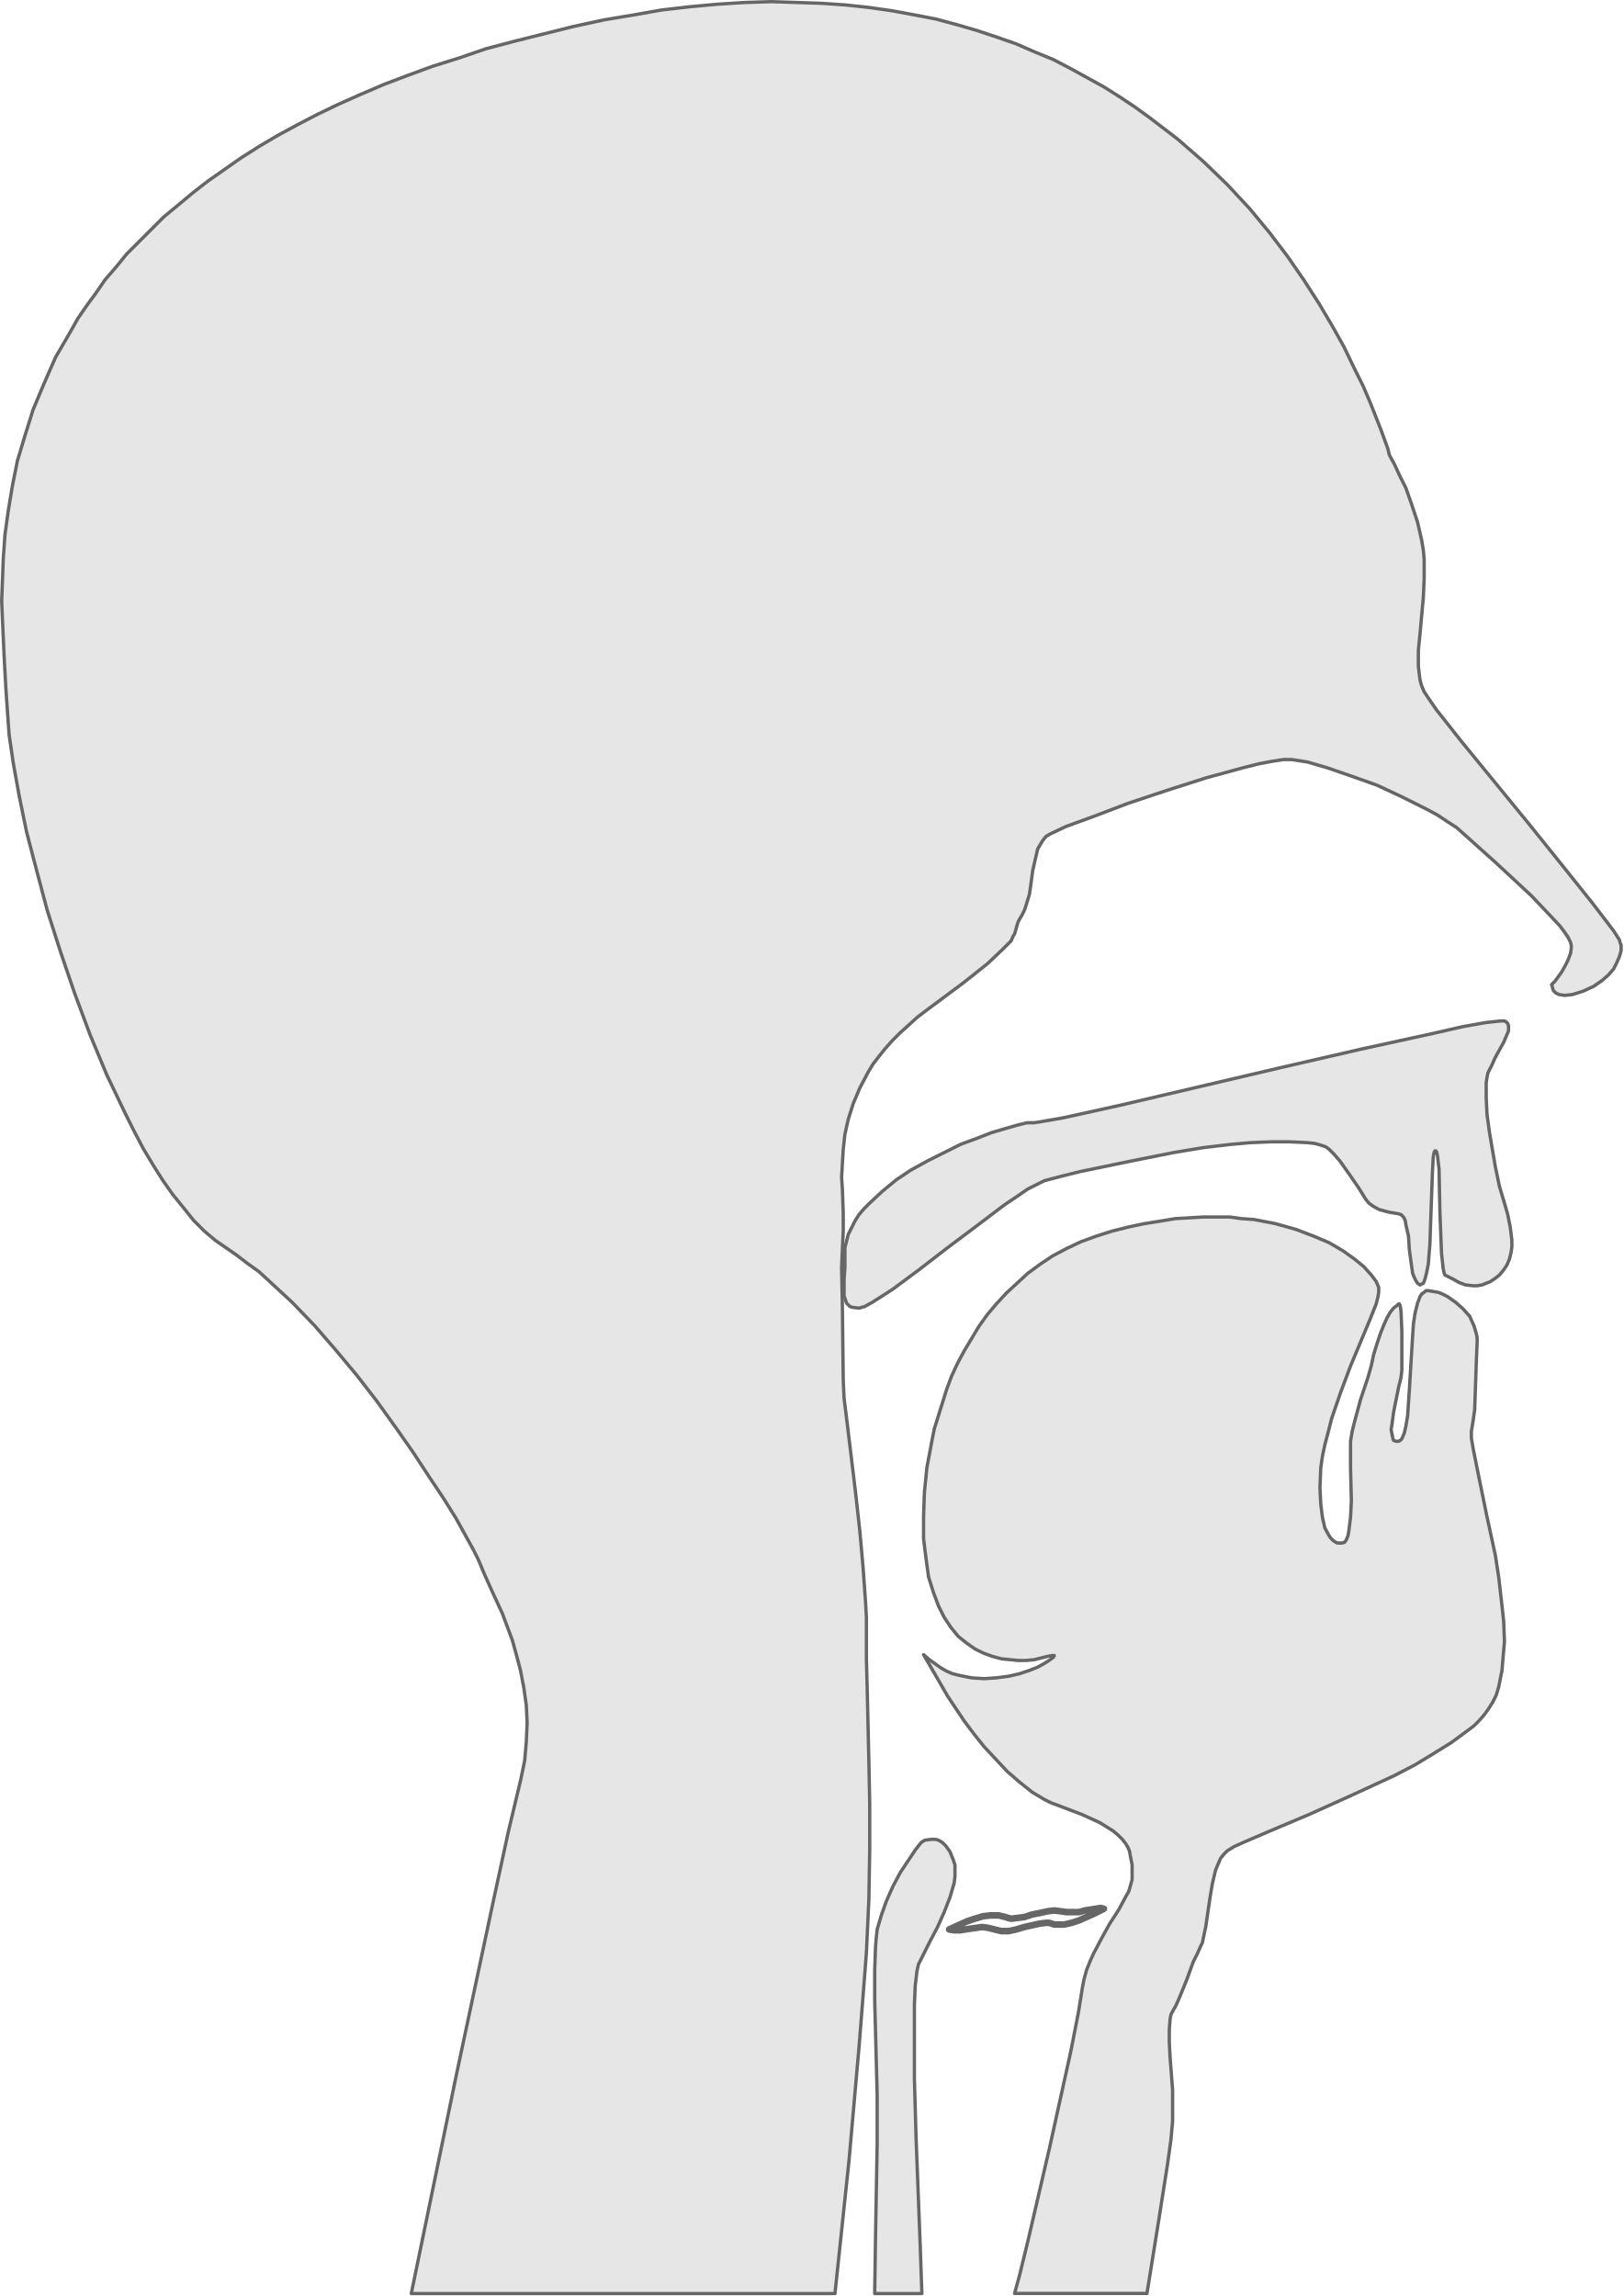
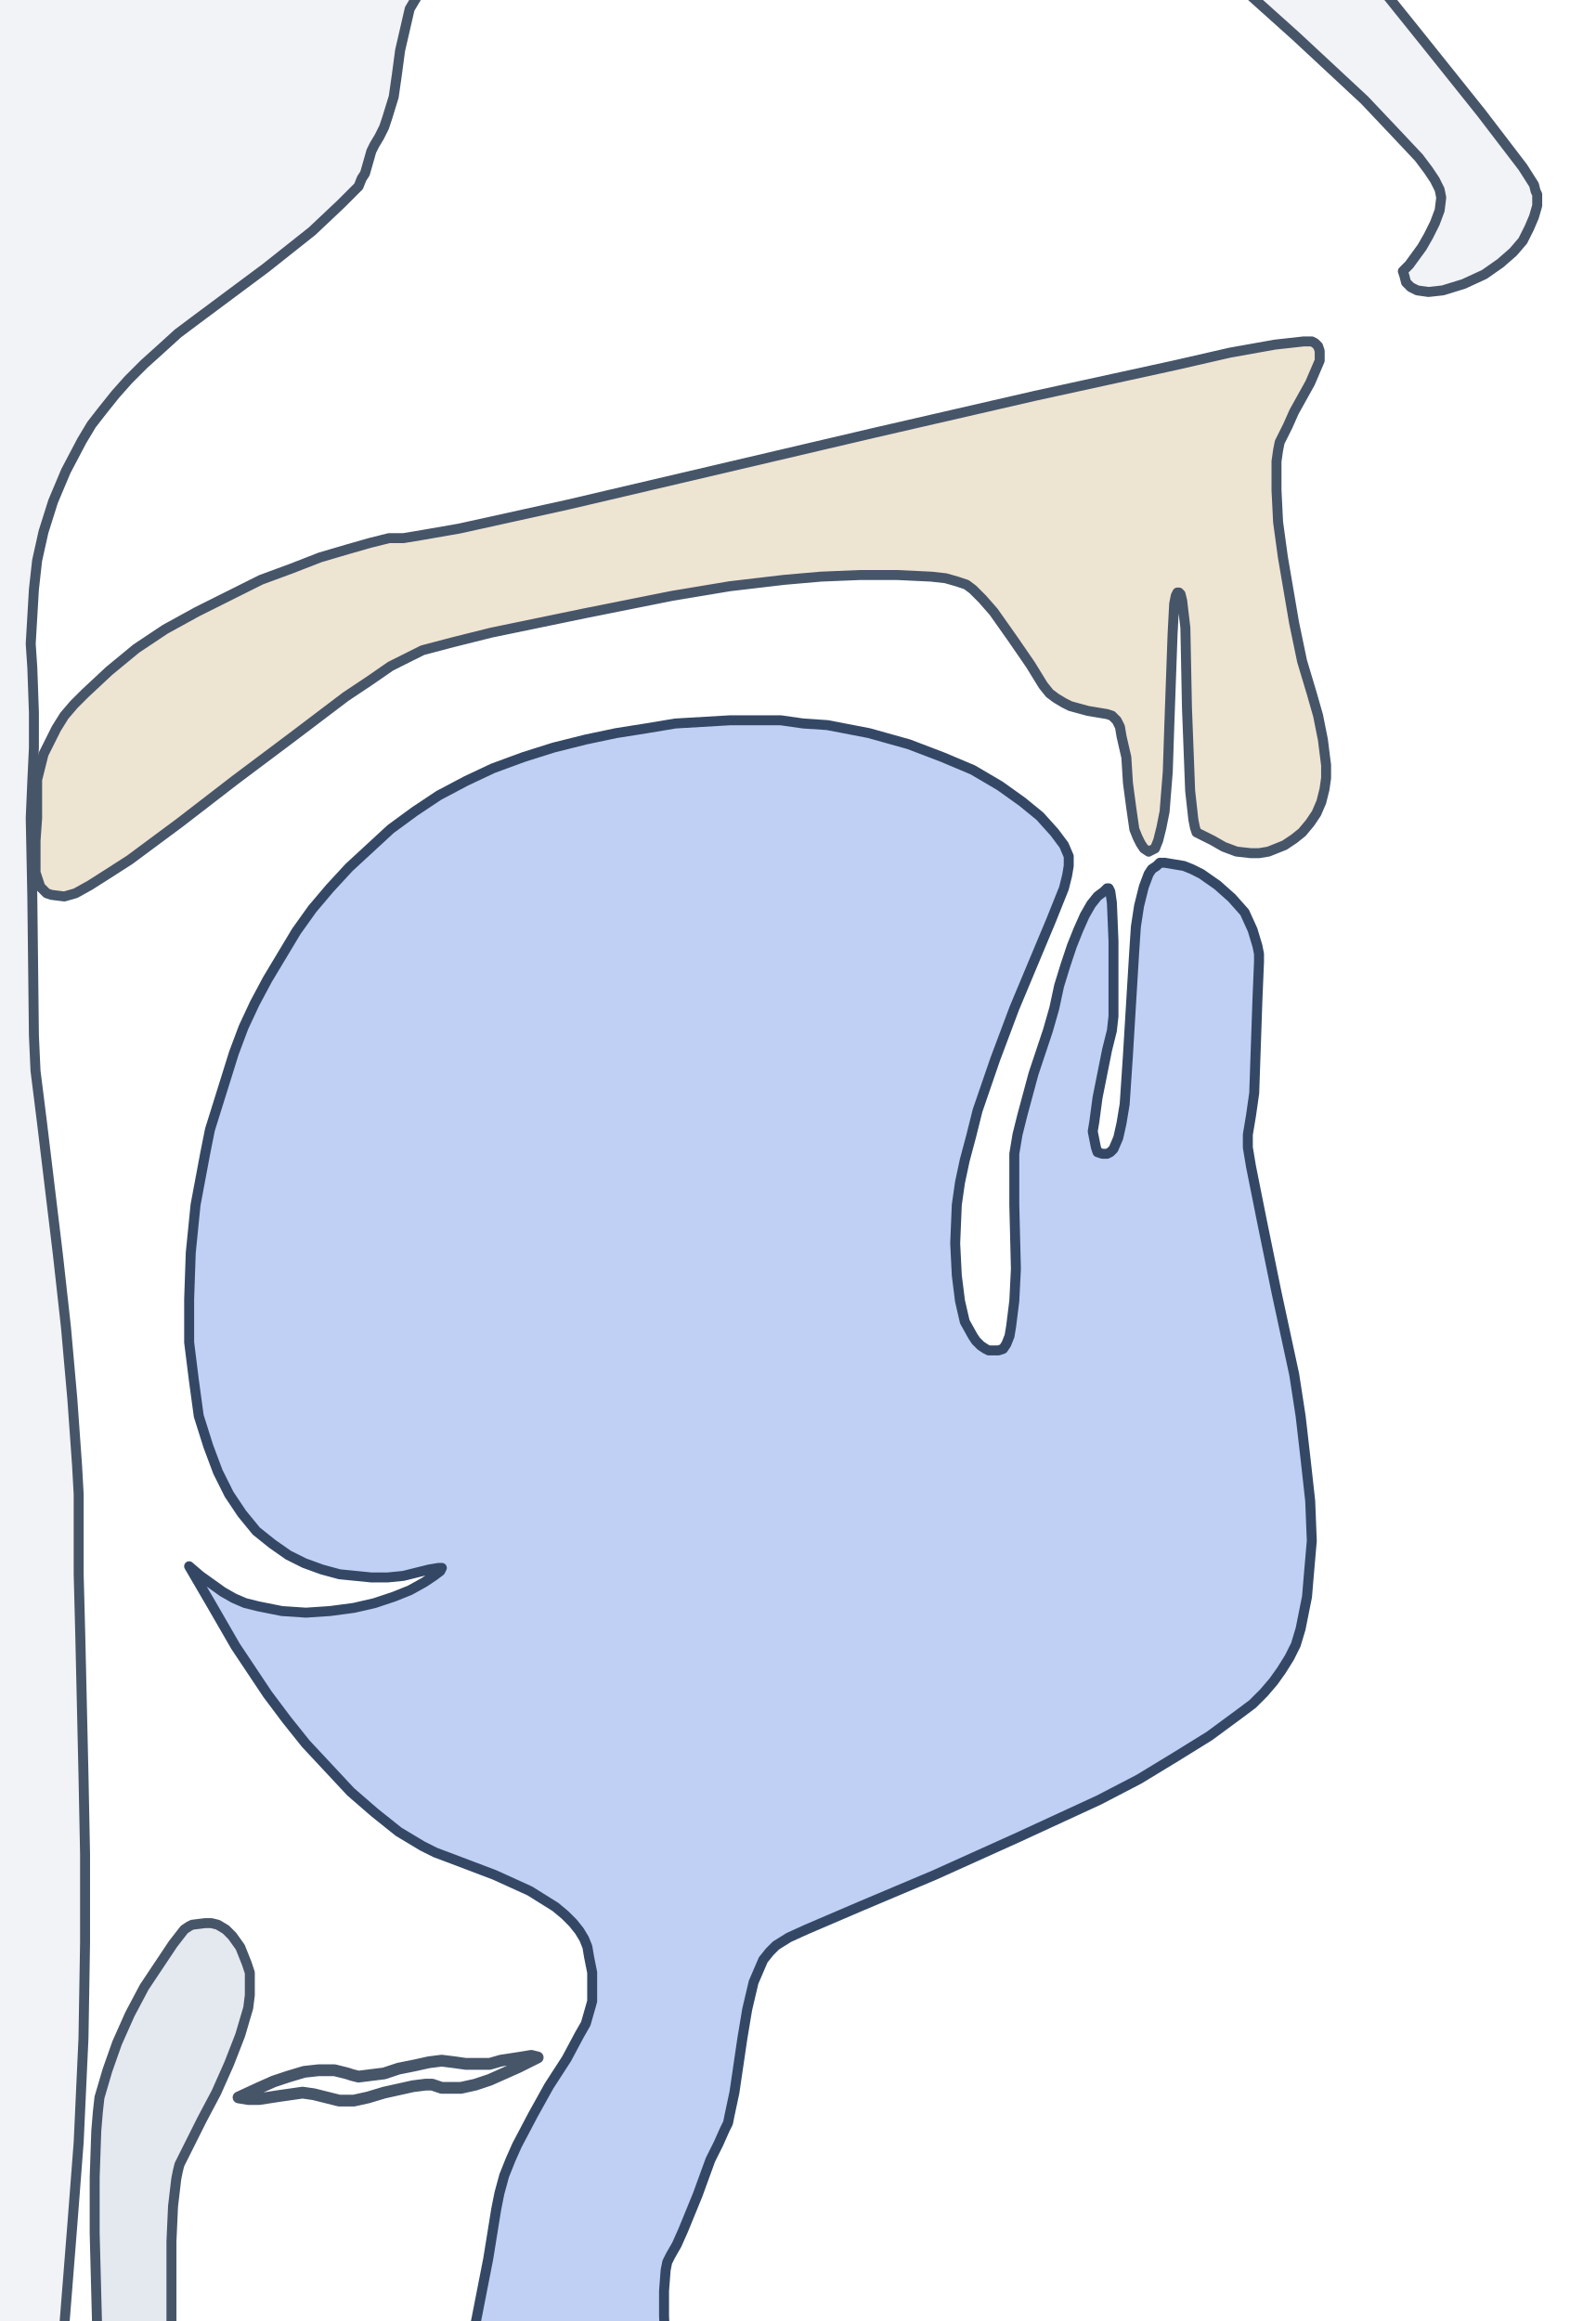
- <svg xmlns="http://www.w3.org/2000/svg" viewBox="0 0 173.038 244.74" id="svg2" height="244.74mm" width="173.038mm" version="1.0">
+ <svg xmlns="http://www.w3.org/2000/svg" viewBox="88 90 88 128" id="svg2" height="640" width="440" version="1.0">
  <defs id="defs4">
    <pattern y="0" x="0" height="6" width="6" patternUnits="userSpaceOnUse" id="WMFhbasepattern" />
  </defs>
-   <path id="path7" d="m 98.249,244.475 0,0 -0.176,-5.115 -0.441,-11.465 -0.177,-6.262 0,-5.644 0,-2.381 0.088,-1.94 0.176,-1.499 0.088,-0.441 0.088,-0.353 0,0 1.235,-2.469 0.794,-1.499 0.706,-1.587 0.618,-1.588 0.441,-1.499 0.088,-0.706 0,-0.618 0,-0.617 -0.176,-0.529 0,0 -0.353,-0.882 -0.441,-0.617 -0.353,-0.353 -0.441,-0.265 -0.353,-0.088 -0.353,0 -0.706,0.088 0,0 -0.176,0.088 -0.265,0.177 -0.617,0.794 -0.706,1.058 -0.882,1.323 -0.794,1.499 -0.706,1.587 -0.529,1.499 -0.441,1.499 0,0 -0.088,0.794 -0.088,1.058 -0.088,2.558 0,3.087 0.088,3.352 0.176,6.791 0,2.91 0,2.381 0,0 -0.176,9.878 -0.088,5.997 5.027,0 z" style="fill:#e6e6e6;fill-opacity:1;fill-rule:nonzero;stroke:#666666;stroke-width:0.353px;stroke-linecap:round;stroke-linejoin:round;stroke-miterlimit:4;stroke-dasharray:none;stroke-opacity:1" />
-   <path id="path9" d="m 88.988,244.475 0,0 1.499,-14.199 1.058,-11.994 0.441,-5.556 0.353,-4.586 0,0 0.264,-5.732 0.088,-5.292 0,-4.851 -0.088,-4.41 -0.176,-7.673 -0.088,-3.352 0,-2.91 0,0 0,-1.499 -0.088,-1.588 -0.264,-3.704 -0.353,-3.969 -0.441,-3.969 -0.882,-7.32 -0.353,-2.822 -0.088,-1.94 0,0 -0.088,-7.673 -0.088,-4.321 0.088,-2.029 0.088,-1.852 0,0 0,-0.97 0,-0.97 -0.088,-2.469 -0.088,-1.323 0.088,-1.499 0.088,-1.499 0.176,-1.587 0.353,-1.588 0.529,-1.676 0.706,-1.676 0.882,-1.676 0.529,-0.882 0.617,-0.794 0.706,-0.882 0.706,-0.794 0.882,-0.882 0.882,-0.794 0.97,-0.882 1.058,-0.794 0,0 3.792,-2.822 2.558,-2.029 1.588,-1.499 0.529,-0.529 0.441,-0.441 0.176,-0.441 0.176,-0.265 0.176,-0.617 0.176,-0.617 0.176,-0.353 0.265,-0.441 0,0 0.264,-0.529 0.176,-0.529 0.353,-1.147 0.176,-1.234 0.176,-1.323 0.265,-1.146 0.264,-1.147 0.264,-0.441 0.265,-0.441 0.353,-0.441 0.441,-0.265 0,0 1.676,-0.794 2.91,-1.058 3.704,-1.411 4.233,-1.411 4.145,-1.323 3.881,-1.058 1.764,-0.441 1.411,-0.265 1.147,-0.176 0.882,0 0,0 1.676,0.264 2.117,0.618 2.558,0.882 2.734,0.97 2.646,1.235 2.646,1.323 1.146,0.617 1.058,0.706 0.97,0.618 0.794,0.706 0,0 3.44,3.087 3.792,3.528 1.587,1.676 1.411,1.499 0.529,0.706 0.353,0.529 0.264,0.529 0.088,0.441 0,0 -0.088,0.706 -0.264,0.706 -0.353,0.706 -0.353,0.618 -0.706,0.97 -0.353,0.353 0,0 0.088,0.264 0.088,0.353 0.265,0.265 0.353,0.176 0.618,0.088 0.794,-0.088 1.146,-0.353 0,0 1.147,-0.529 0.882,-0.618 0.706,-0.617 0.529,-0.617 0.353,-0.706 0.264,-0.618 0.177,-0.618 0,-0.617 0,0 -0.088,-0.176 -0.088,-0.353 -0.617,-0.97 -2.293,-2.998 -3.175,-3.969 -3.616,-4.498 -7.144,-8.731 -2.646,-3.351 -0.794,-1.147 -0.529,-0.794 0,0 -0.264,-0.618 -0.176,-0.617 -0.088,-0.706 -0.088,-0.794 0,-1.676 0.176,-1.764 0.353,-3.881 0.088,-2.028 0,-2.029 0,0 -0.088,-0.97 -0.176,-1.058 -0.441,-1.94 -0.617,-1.852 -0.617,-1.764 -0.706,-1.411 -0.529,-1.147 -0.529,-0.97 0,0 -0.177,-0.706 -0.706,-1.94 -1.146,-2.91 -0.794,-1.852 -0.97,-1.94 -1.058,-2.205 -1.235,-2.205 -1.411,-2.381 -1.587,-2.469 -1.764,-2.558 -1.94,-2.558 -2.117,-2.558 -2.381,-2.558 -2.558,-2.469 -2.734,-2.381 -1.499,-1.147 -1.499,-1.147 -1.587,-1.147 -1.588,-1.058 -1.676,-1.058 -1.764,-0.97 -1.764,-0.97 -1.852,-0.97 -1.94,-0.794 L 108.303,4.674 106.274,3.969 104.157,3.263 102.041,2.646 99.748,2.028 97.455,1.587 95.074,1.147 92.604,0.794 90.135,0.529 87.577,0.353 84.931,0.265 82.197,0.176 79.375,0.265 76.553,0.441 73.643,0.706 70.556,1.058 l -2.999,0.529 -3.175,0.529 -3.263,0.706 0,0 -3.175,0.794 -3.175,0.794 -2.998,0.794 -2.822,0.97 -2.822,0.882 -2.646,0.97 -2.557,0.97 -2.469,1.058 -2.381,1.058 -2.205,1.058 -2.205,1.147 -2.117,1.147 -1.94,1.147 -1.94,1.235 -1.764,1.235 -1.764,1.235 -1.587,1.235 -1.587,1.323 -1.499,1.235 -1.323,1.323 -1.323,1.323 -1.323,1.323 -1.147,1.411 -1.147,1.323 -0.97,1.411 -0.97,1.323 -0.97,1.411 -0.794,1.411 -1.587,2.734 -1.235,2.822 -1.147,2.734 -0.882,2.822 -0.794,2.646 -0.529,2.646 -0.441,2.646 -0.353,2.558 -0.176,2.469 -0.088,2.293 -0.088,2.293 0.088,2.117 0.176,3.881 0.176,3.263 0.176,2.557 0,0 0.176,2.469 0.441,2.999 0.617,3.439 0.794,3.881 1.058,4.057 1.147,4.321 1.411,4.41 1.499,4.41 1.676,4.498 1.764,4.233 1.94,4.057 0.97,1.941 0.97,1.852 1.058,1.764 1.058,1.676 1.058,1.499 1.147,1.411 1.058,1.323 1.147,1.146 1.147,0.97 1.147,0.794 0,0 1.147,0.794 1.147,0.882 1.235,0.882 1.147,1.058 2.381,2.205 2.381,2.469 2.293,2.646 2.205,2.646 2.117,2.734 2.028,2.822 1.852,2.646 1.676,2.558 1.587,2.381 1.323,2.117 1.852,3.351 0.529,1.058 0.264,0.618 0,0 0.177,0.441 0.264,0.618 0.794,1.764 1.058,2.293 0.529,1.411 0.529,1.411 0.441,1.587 0.441,1.676 0.353,1.852 0.265,1.852 0.088,1.852 -0.088,2.028 -0.176,2.029 -0.441,2.117 0,0 -1.323,5.556 -1.676,7.761 -3.881,18.256 -4.763,23.107 45.156,0 z" style="fill:#e6e6e6;fill-opacity:1;fill-rule:nonzero;stroke:#666666;stroke-width:0.353px;stroke-linecap:round;stroke-linejoin:round;stroke-miterlimit:4;stroke-dasharray:none;stroke-opacity:1" />
-   <path id="path11" d="m 112.095,205.052 0,0 -0.265,-0.088 -0.353,0 -0.706,0.088 -0.794,0.177 -0.794,0.176 -0.882,0.265 -0.794,0.176 -0.794,0 -0.353,-0.088 -0.353,-0.088 0,0 -0.706,-0.176 -0.617,-0.088 -0.618,0.088 -0.618,0.088 -1.146,0.176 -0.618,0 -0.529,-0.088 0,0 1.146,-0.529 0.794,-0.353 0.794,-0.264 0.882,-0.265 0.794,-0.088 0.882,0 0.353,0.088 0.353,0.088 0,0 0.264,0.088 0.353,0.088 0.706,-0.088 0.706,-0.088 0.794,-0.264 0.882,-0.176 0.794,-0.176 0.706,-0.088 0.706,0.088 0,0 0.617,0.088 0.706,0 0.618,0 0.618,-0.177 1.146,-0.176 0.529,-0.088 0.353,0.088 0,0 -1.058,0.529 -1.587,0.706 -0.794,0.265 -0.794,0.176 -0.706,0 -0.353,0 -0.264,-0.088 0,0 z" style="fill:none;stroke:#666666;stroke-width:0.706px;stroke-linecap:round;stroke-linejoin:round;stroke-miterlimit:4;stroke-dasharray:none;stroke-opacity:1" />
-   <path id="path13" d="m 151.342,136.966 0,0 0.176,-0.088 0.176,-0.088 0.176,-0.441 0.176,-0.706 0.176,-0.882 0.176,-2.205 0.088,-2.646 0.177,-4.939 0.088,-1.676 0.088,-0.441 0.088,-0.176 0,0 0.088,0 0.088,0.088 0.088,0.353 0.177,1.499 0.088,4.41 0.176,4.586 0.176,1.587 0.088,0.441 0.088,0.264 0,0 0.882,0.441 0.618,0.353 0.706,0.264 0.794,0.088 0.441,0 0.529,-0.088 0.441,-0.176 0.441,-0.177 0.529,-0.353 0.441,-0.353 0,0 0.441,-0.529 0.353,-0.529 0.265,-0.617 0.176,-0.706 0.088,-0.617 0,-0.706 -0.177,-1.411 -0.264,-1.323 -0.353,-1.235 -0.529,-1.764 0,0 -0.441,-2.117 -0.618,-3.616 -0.265,-1.94 -0.088,-1.764 0,-1.588 0.088,-0.617 0.088,-0.441 0,0 0.441,-0.882 0.353,-0.794 0.882,-1.587 0.265,-0.618 0.265,-0.617 0,-0.529 -0.088,-0.265 -0.176,-0.176 0,0 -0.176,-0.088 -0.441,0 -1.587,0.176 -2.469,0.441 -3.087,0.706 -7.673,1.676 -8.819,2.029 -16.933,3.969 -5.997,1.323 -2.028,0.353 -1.058,0.176 0,0 -0.794,0 -1.058,0.265 -1.234,0.353 -1.499,0.441 -1.587,0.618 -1.676,0.618 -1.764,0.882 -1.764,0.882 -1.764,0.97 -1.587,1.058 -1.499,1.235 -1.323,1.235 -0.618,0.617 -0.529,0.618 -0.441,0.706 -0.353,0.706 -0.353,0.706 -0.176,0.706 -0.177,0.706 0,0.794 0,0 0,1.323 -0.088,1.235 0,0.97 0,0.794 0.176,0.529 0.088,0.265 0.176,0.176 0.177,0.177 0.264,0.088 0.706,0.088 0,0 0.617,-0.176 0.794,-0.441 0.97,-0.617 1.235,-0.794 2.734,-2.028 3.087,-2.381 3.175,-2.381 2.911,-2.205 1.323,-0.882 1.147,-0.794 1.058,-0.529 0.706,-0.353 0,0 1.676,-0.441 2.117,-0.529 5.116,-1.058 4.851,-0.97 3.175,-0.529 0,0 2.999,-0.353 2.029,-0.177 2.117,-0.088 2.117,0 1.852,0.088 0.794,0.088 0.618,0.176 0.529,0.176 0.353,0.264 0,0 0.529,0.529 0.618,0.706 1.058,1.499 0.97,1.411 0.706,1.146 0,0 0.353,0.441 0.353,0.264 0.441,0.265 0.353,0.176 0.97,0.264 1.058,0.177 0,0 0.264,0.088 0.265,0.265 0.176,0.353 0.088,0.529 0.264,1.147 0.088,1.411 0.176,1.323 0.177,1.235 0.176,0.441 0.177,0.353 0.176,0.265 0.265,0.176 0,0 z" style="fill:#e6e6e6;fill-opacity:1;fill-rule:nonzero;stroke:#666666;stroke-width:0.353px;stroke-linecap:round;stroke-linejoin:round;stroke-miterlimit:4;stroke-dasharray:none;stroke-opacity:1" />
-   <path id="path15" d="m 122.237,244.475 0,0 1.235,-7.673 0.97,-6.173 0.353,-2.558 0.176,-1.94 0,0 0,-1.587 0,-1.764 -0.264,-3.439 -0.088,-1.588 0,-1.411 0.088,-1.146 0.088,-0.441 0.176,-0.353 0,0 0.353,-0.618 0.353,-0.794 0.794,-1.941 0.706,-1.94 0.441,-0.882 0.353,-0.794 0,0 0.176,-0.353 0.088,-0.441 0.264,-1.235 0.441,-2.998 0.264,-1.588 0.353,-1.499 0.265,-0.618 0.265,-0.617 0.353,-0.441 0.353,-0.353 0,0 0.706,-0.441 0.97,-0.441 3.087,-1.323 3.969,-1.676 4.498,-2.028 2.293,-1.058 2.293,-1.058 2.205,-1.147 2.028,-1.234 1.852,-1.147 1.676,-1.235 0.706,-0.529 0.618,-0.617 0.529,-0.618 0.441,-0.618 0,0 0.441,-0.706 0.353,-0.706 0.265,-0.882 0.176,-0.882 0.177,-0.882 0.088,-1.058 0.176,-2.029 -0.088,-2.205 -0.264,-2.381 -0.264,-2.293 -0.353,-2.293 -0.97,-4.498 -0.794,-3.881 -0.618,-3.087 -0.176,-1.058 0,-0.706 0,0 0.176,-1.058 0.176,-1.235 0.088,-2.558 0.088,-2.558 0.088,-2.117 0,0 0,-0.441 -0.088,-0.441 -0.265,-0.882 -0.441,-0.97 -0.706,-0.794 -0.794,-0.706 -0.882,-0.617 -0.529,-0.265 -0.441,-0.176 -0.529,-0.088 -0.529,-0.088 0,0 -0.264,0 -0.177,0.176 -0.264,0.176 -0.176,0.265 -0.265,0.706 -0.264,1.058 -0.176,1.146 -0.088,1.323 -0.177,2.91 -0.176,2.91 -0.177,2.646 -0.176,1.058 -0.177,0.794 -0.264,0.618 -0.176,0.176 -0.176,0.088 0,0 -0.264,0 -0.265,-0.088 -0.088,-0.264 -0.088,-0.441 -0.088,-0.441 0.088,-0.529 0.176,-1.323 0.529,-2.646 0.264,-1.058 0.088,-0.794 0,0 0,-4.145 -0.088,-2.117 -0.088,-0.617 -0.088,-0.176 -0.088,0 0,0 -0.176,0.176 -0.353,0.264 -0.353,0.441 -0.353,0.617 -0.353,0.794 -0.353,0.882 -0.353,1.058 -0.353,1.146 0,0 -0.265,1.235 -0.353,1.234 -0.794,2.381 -0.618,2.293 -0.264,1.058 -0.176,1.058 0,0 0,1.235 0,1.587 0.088,3.528 -0.088,1.764 -0.176,1.411 -0.088,0.529 -0.176,0.441 -0.177,0.265 -0.264,0.088 0,0 -0.264,0 -0.265,0 -0.176,-0.088 -0.264,-0.176 -0.265,-0.264 -0.176,-0.265 -0.441,-0.794 -0.264,-1.147 -0.176,-1.411 -0.088,-1.764 0.088,-2.117 0,0 0.176,-1.235 0.264,-1.235 0.353,-1.323 0.353,-1.411 0.97,-2.822 1.058,-2.822 2.029,-4.851 0.706,-1.764 0.176,-0.706 0.088,-0.529 0,0 0,-0.264 0,-0.265 -0.264,-0.618 -0.529,-0.706 -0.794,-0.882 -0.97,-0.794 -1.234,-0.882 -1.499,-0.882 -1.676,-0.706 -1.852,-0.706 -2.205,-0.617 -2.293,-0.441 -1.323,-0.088 -1.235,-0.176 -1.411,0 -1.411,0 -1.499,0.088 -1.499,0.088 -1.587,0.265 -1.676,0.265 -1.676,0.353 -1.764,0.441 0,0 -1.676,0.529 -1.676,0.617 -1.499,0.706 -1.499,0.794 -1.323,0.882 -1.323,0.97 -1.147,1.058 -1.146,1.058 -1.058,1.146 -0.97,1.146 -0.882,1.235 -0.794,1.323 -0.794,1.323 -0.706,1.323 -0.617,1.323 -0.529,1.411 -0.441,1.411 -0.441,1.411 -0.441,1.411 -0.264,1.323 -0.529,2.822 -0.265,2.646 -0.088,2.558 0,2.381 0.265,2.117 0.264,1.94 0,0 0.529,1.676 0.529,1.411 0.617,1.235 0.706,1.058 0.794,0.97 0.882,0.706 0.882,0.617 0.882,0.441 0.97,0.353 0.97,0.264 0.882,0.088 0.882,0.088 0.882,0 0.882,-0.088 0.706,-0.176 0.706,-0.176 0,0 0.529,-0.088 0.176,0 0,0 -0.088,0.177 -0.353,0.264 -0.529,0.353 -0.794,0.441 -0.882,0.353 -1.058,0.353 -1.146,0.264 -1.323,0.176 -1.323,0.088 -1.323,-0.088 -1.323,-0.265 -0.706,-0.176 -0.618,-0.265 -0.618,-0.353 -0.617,-0.441 -0.617,-0.441 -0.618,-0.529 0,0 1.235,2.117 1.323,2.293 1.764,2.646 1.058,1.411 1.058,1.323 1.235,1.323 1.234,1.323 1.323,1.147 1.323,1.058 1.323,0.794 0.706,0.353 0.706,0.264 0,0 2.558,0.97 1.94,0.882 0.706,0.441 0.706,0.441 0.529,0.441 0.441,0.441 0.353,0.441 0.265,0.441 0.176,0.441 0.088,0.529 0.176,0.882 0,1.058 0,0 0,0.529 -0.176,0.618 -0.176,0.617 -0.353,0.617 -0.706,1.323 -0.97,1.499 -0.882,1.588 -0.882,1.676 -0.353,0.794 -0.353,0.882 -0.264,0.97 -0.176,0.882 0,0 -0.441,2.734 -0.794,4.057 -2.293,10.407 -2.293,9.878 -0.882,3.616 -0.529,1.94 14.111,0 z" style="fill:#e6e6e6;fill-opacity:1;fill-rule:nonzero;stroke:#666666;stroke-width:0.353px;stroke-linecap:round;stroke-linejoin:round;stroke-miterlimit:4;stroke-dasharray:none;stroke-opacity:1" />
+   <path id="path7" d="m 98.249,244.475 0,0 -0.176,-5.115 -0.441,-11.465 -0.177,-6.262 0,-5.644 0,-2.381 0.088,-1.94 0.176,-1.499 0.088,-0.441 0.088,-0.353 0,0 1.235,-2.469 0.794,-1.499 0.706,-1.587 0.618,-1.588 0.441,-1.499 0.088,-0.706 0,-0.618 0,-0.617 -0.176,-0.529 0,0 -0.353,-0.882 -0.441,-0.617 -0.353,-0.353 -0.441,-0.265 -0.353,-0.088 -0.353,0 -0.706,0.088 0,0 -0.176,0.088 -0.265,0.177 -0.617,0.794 -0.706,1.058 -0.882,1.323 -0.794,1.499 -0.706,1.587 -0.529,1.499 -0.441,1.499 0,0 -0.088,0.794 -0.088,1.058 -0.088,2.558 0,3.087 0.088,3.352 0.176,6.791 0,2.91 0,2.381 0,0 -0.176,9.878 -0.088,5.997 5.027,0 z" style="fill:#e4e9ef;fill-opacity:1;fill-rule:nonzero;stroke:#475569;stroke-width:0.55;stroke-linecap:round;stroke-linejoin:round;stroke-miterlimit:4;stroke-dasharray:none;stroke-opacity:1" />
+   <path id="path9" d="m 88.988,244.475 0,0 1.499,-14.199 1.058,-11.994 0.441,-5.556 0.353,-4.586 0,0 0.264,-5.732 0.088,-5.292 0,-4.851 -0.088,-4.41 -0.176,-7.673 -0.088,-3.352 0,-2.91 0,0 0,-1.499 -0.088,-1.588 -0.264,-3.704 -0.353,-3.969 -0.441,-3.969 -0.882,-7.32 -0.353,-2.822 -0.088,-1.94 0,0 -0.088,-7.673 -0.088,-4.321 0.088,-2.029 0.088,-1.852 0,0 0,-0.97 0,-0.97 -0.088,-2.469 -0.088,-1.323 0.088,-1.499 0.088,-1.499 0.176,-1.587 0.353,-1.588 0.529,-1.676 0.706,-1.676 0.882,-1.676 0.529,-0.882 0.617,-0.794 0.706,-0.882 0.706,-0.794 0.882,-0.882 0.882,-0.794 0.97,-0.882 1.058,-0.794 0,0 3.792,-2.822 2.558,-2.029 1.588,-1.499 0.529,-0.529 0.441,-0.441 0.176,-0.441 0.176,-0.265 0.176,-0.617 0.176,-0.617 0.176,-0.353 0.265,-0.441 0,0 0.264,-0.529 0.176,-0.529 0.353,-1.147 0.176,-1.234 0.176,-1.323 0.265,-1.146 0.264,-1.147 0.264,-0.441 0.265,-0.441 0.353,-0.441 0.441,-0.265 0,0 1.676,-0.794 2.91,-1.058 3.704,-1.411 4.233,-1.411 4.145,-1.323 3.881,-1.058 1.764,-0.441 1.411,-0.265 1.147,-0.176 0.882,0 0,0 1.676,0.264 2.117,0.618 2.558,0.882 2.734,0.97 2.646,1.235 2.646,1.323 1.146,0.617 1.058,0.706 0.97,0.618 0.794,0.706 0,0 3.44,3.087 3.792,3.528 1.587,1.676 1.411,1.499 0.529,0.706 0.353,0.529 0.264,0.529 0.088,0.441 0,0 -0.088,0.706 -0.264,0.706 -0.353,0.706 -0.353,0.618 -0.706,0.97 -0.353,0.353 0,0 0.088,0.264 0.088,0.353 0.265,0.265 0.353,0.176 0.618,0.088 0.794,-0.088 1.146,-0.353 0,0 1.147,-0.529 0.882,-0.618 0.706,-0.617 0.529,-0.617 0.353,-0.706 0.264,-0.618 0.177,-0.618 0,-0.617 0,0 -0.088,-0.176 -0.088,-0.353 -0.617,-0.97 -2.293,-2.998 -3.175,-3.969 -3.616,-4.498 -7.144,-8.731 -2.646,-3.351 -0.794,-1.147 -0.529,-0.794 0,0 -0.264,-0.618 -0.176,-0.617 -0.088,-0.706 -0.088,-0.794 0,-1.676 0.176,-1.764 0.353,-3.881 0.088,-2.028 0,-2.029 0,0 -0.088,-0.97 -0.176,-1.058 -0.441,-1.94 -0.617,-1.852 -0.617,-1.764 -0.706,-1.411 -0.529,-1.147 -0.529,-0.97 0,0 -0.177,-0.706 -0.706,-1.94 -1.146,-2.91 -0.794,-1.852 -0.97,-1.94 -1.058,-2.205 -1.235,-2.205 -1.411,-2.381 -1.587,-2.469 -1.764,-2.558 -1.94,-2.558 -2.117,-2.558 -2.381,-2.558 -2.558,-2.469 -2.734,-2.381 -1.499,-1.147 -1.499,-1.147 -1.587,-1.147 -1.588,-1.058 -1.676,-1.058 -1.764,-0.97 -1.764,-0.97 -1.852,-0.97 -1.94,-0.794 L 108.303,4.674 106.274,3.969 104.157,3.263 102.041,2.646 99.748,2.028 97.455,1.587 95.074,1.147 92.604,0.794 90.135,0.529 87.577,0.353 84.931,0.265 82.197,0.176 79.375,0.265 76.553,0.441 73.643,0.706 70.556,1.058 l -2.999,0.529 -3.175,0.529 -3.263,0.706 0,0 -3.175,0.794 -3.175,0.794 -2.998,0.794 -2.822,0.97 -2.822,0.882 -2.646,0.97 -2.557,0.97 -2.469,1.058 -2.381,1.058 -2.205,1.058 -2.205,1.147 -2.117,1.147 -1.94,1.147 -1.94,1.235 -1.764,1.235 -1.764,1.235 -1.587,1.235 -1.587,1.323 -1.499,1.235 -1.323,1.323 -1.323,1.323 -1.323,1.323 -1.147,1.411 -1.147,1.323 -0.97,1.411 -0.97,1.323 -0.97,1.411 -0.794,1.411 -1.587,2.734 -1.235,2.822 -1.147,2.734 -0.882,2.822 -0.794,2.646 -0.529,2.646 -0.441,2.646 -0.353,2.558 -0.176,2.469 -0.088,2.293 -0.088,2.293 0.088,2.117 0.176,3.881 0.176,3.263 0.176,2.557 0,0 0.176,2.469 0.441,2.999 0.617,3.439 0.794,3.881 1.058,4.057 1.147,4.321 1.411,4.41 1.499,4.41 1.676,4.498 1.764,4.233 1.94,4.057 0.97,1.941 0.97,1.852 1.058,1.764 1.058,1.676 1.058,1.499 1.147,1.411 1.058,1.323 1.147,1.146 1.147,0.97 1.147,0.794 0,0 1.147,0.794 1.147,0.882 1.235,0.882 1.147,1.058 2.381,2.205 2.381,2.469 2.293,2.646 2.205,2.646 2.117,2.734 2.028,2.822 1.852,2.646 1.676,2.558 1.587,2.381 1.323,2.117 1.852,3.351 0.529,1.058 0.264,0.618 0,0 0.177,0.441 0.264,0.618 0.794,1.764 1.058,2.293 0.529,1.411 0.529,1.411 0.441,1.587 0.441,1.676 0.353,1.852 0.265,1.852 0.088,1.852 -0.088,2.028 -0.176,2.029 -0.441,2.117 0,0 -1.323,5.556 -1.676,7.761 -3.881,18.256 -4.763,23.107 45.156,0 z" style="fill:#f1f3f6;fill-opacity:1;fill-rule:nonzero;stroke:#475569;stroke-width:0.55;stroke-linecap:round;stroke-linejoin:round;stroke-miterlimit:4;stroke-dasharray:none;stroke-opacity:1" />
+   <path id="path11" d="m 112.095,205.052 0,0 -0.265,-0.088 -0.353,0 -0.706,0.088 -0.794,0.177 -0.794,0.176 -0.882,0.265 -0.794,0.176 -0.794,0 -0.353,-0.088 -0.353,-0.088 0,0 -0.706,-0.176 -0.617,-0.088 -0.618,0.088 -0.618,0.088 -1.146,0.176 -0.618,0 -0.529,-0.088 0,0 1.146,-0.529 0.794,-0.353 0.794,-0.264 0.882,-0.265 0.794,-0.088 0.882,0 0.353,0.088 0.353,0.088 0,0 0.264,0.088 0.353,0.088 0.706,-0.088 0.706,-0.088 0.794,-0.264 0.882,-0.176 0.794,-0.176 0.706,-0.088 0.706,0.088 0,0 0.617,0.088 0.706,0 0.618,0 0.618,-0.177 1.146,-0.176 0.529,-0.088 0.353,0.088 0,0 -1.058,0.529 -1.587,0.706 -0.794,0.265 -0.794,0.176 -0.706,0 -0.353,0 -0.264,-0.088 0,0 z" style="fill:none;stroke:#475569;stroke-width:0.65;stroke-linecap:round;stroke-linejoin:round;stroke-miterlimit:4;stroke-dasharray:none;stroke-opacity:1" />
+   <path id="path13" d="m 151.342,136.966 0,0 0.176,-0.088 0.176,-0.088 0.176,-0.441 0.176,-0.706 0.176,-0.882 0.176,-2.205 0.088,-2.646 0.177,-4.939 0.088,-1.676 0.088,-0.441 0.088,-0.176 0,0 0.088,0 0.088,0.088 0.088,0.353 0.177,1.499 0.088,4.41 0.176,4.586 0.176,1.587 0.088,0.441 0.088,0.264 0,0 0.882,0.441 0.618,0.353 0.706,0.264 0.794,0.088 0.441,0 0.529,-0.088 0.441,-0.176 0.441,-0.177 0.529,-0.353 0.441,-0.353 0,0 0.441,-0.529 0.353,-0.529 0.265,-0.617 0.176,-0.706 0.088,-0.617 0,-0.706 -0.177,-1.411 -0.264,-1.323 -0.353,-1.235 -0.529,-1.764 0,0 -0.441,-2.117 -0.618,-3.616 -0.265,-1.94 -0.088,-1.764 0,-1.588 0.088,-0.617 0.088,-0.441 0,0 0.441,-0.882 0.353,-0.794 0.882,-1.587 0.265,-0.618 0.265,-0.617 0,-0.529 -0.088,-0.265 -0.176,-0.176 0,0 -0.176,-0.088 -0.441,0 -1.587,0.176 -2.469,0.441 -3.087,0.706 -7.673,1.676 -8.819,2.029 -16.933,3.969 -5.997,1.323 -2.028,0.353 -1.058,0.176 0,0 -0.794,0 -1.058,0.265 -1.234,0.353 -1.499,0.441 -1.587,0.618 -1.676,0.618 -1.764,0.882 -1.764,0.882 -1.764,0.97 -1.587,1.058 -1.499,1.235 -1.323,1.235 -0.618,0.617 -0.529,0.618 -0.441,0.706 -0.353,0.706 -0.353,0.706 -0.176,0.706 -0.177,0.706 0,0.794 0,0 0,1.323 -0.088,1.235 0,0.97 0,0.794 0.176,0.529 0.088,0.265 0.176,0.176 0.177,0.177 0.264,0.088 0.706,0.088 0,0 0.617,-0.176 0.794,-0.441 0.97,-0.617 1.235,-0.794 2.734,-2.028 3.087,-2.381 3.175,-2.381 2.911,-2.205 1.323,-0.882 1.147,-0.794 1.058,-0.529 0.706,-0.353 0,0 1.676,-0.441 2.117,-0.529 5.116,-1.058 4.851,-0.97 3.175,-0.529 0,0 2.999,-0.353 2.029,-0.177 2.117,-0.088 2.117,0 1.852,0.088 0.794,0.088 0.618,0.176 0.529,0.176 0.353,0.264 0,0 0.529,0.529 0.618,0.706 1.058,1.499 0.97,1.411 0.706,1.146 0,0 0.353,0.441 0.353,0.264 0.441,0.265 0.353,0.176 0.97,0.264 1.058,0.177 0,0 0.264,0.088 0.265,0.265 0.176,0.353 0.088,0.529 0.264,1.147 0.088,1.411 0.176,1.323 0.177,1.235 0.176,0.441 0.177,0.353 0.176,0.265 0.265,0.176 0,0 z" style="fill:#eee4d2;fill-opacity:1;fill-rule:nonzero;stroke:#475569;stroke-width:0.55;stroke-linecap:round;stroke-linejoin:round;stroke-miterlimit:4;stroke-dasharray:none;stroke-opacity:1" />
+   <path id="path15" d="m 122.237,244.475 0,0 1.235,-7.673 0.97,-6.173 0.353,-2.558 0.176,-1.94 0,0 0,-1.587 0,-1.764 -0.264,-3.439 -0.088,-1.588 0,-1.411 0.088,-1.146 0.088,-0.441 0.176,-0.353 0,0 0.353,-0.618 0.353,-0.794 0.794,-1.941 0.706,-1.94 0.441,-0.882 0.353,-0.794 0,0 0.176,-0.353 0.088,-0.441 0.264,-1.235 0.441,-2.998 0.264,-1.588 0.353,-1.499 0.265,-0.618 0.265,-0.617 0.353,-0.441 0.353,-0.353 0,0 0.706,-0.441 0.97,-0.441 3.087,-1.323 3.969,-1.676 4.498,-2.028 2.293,-1.058 2.293,-1.058 2.205,-1.147 2.028,-1.234 1.852,-1.147 1.676,-1.235 0.706,-0.529 0.618,-0.617 0.529,-0.618 0.441,-0.618 0,0 0.441,-0.706 0.353,-0.706 0.265,-0.882 0.176,-0.882 0.177,-0.882 0.088,-1.058 0.176,-2.029 -0.088,-2.205 -0.264,-2.381 -0.264,-2.293 -0.353,-2.293 -0.97,-4.498 -0.794,-3.881 -0.618,-3.087 -0.176,-1.058 0,-0.706 0,0 0.176,-1.058 0.176,-1.235 0.088,-2.558 0.088,-2.558 0.088,-2.117 0,0 0,-0.441 -0.088,-0.441 -0.265,-0.882 -0.441,-0.97 -0.706,-0.794 -0.794,-0.706 -0.882,-0.617 -0.529,-0.265 -0.441,-0.176 -0.529,-0.088 -0.529,-0.088 0,0 -0.264,0 -0.177,0.176 -0.264,0.176 -0.176,0.265 -0.265,0.706 -0.264,1.058 -0.176,1.146 -0.088,1.323 -0.177,2.91 -0.176,2.91 -0.177,2.646 -0.176,1.058 -0.177,0.794 -0.264,0.618 -0.176,0.176 -0.176,0.088 0,0 -0.264,0 -0.265,-0.088 -0.088,-0.264 -0.088,-0.441 -0.088,-0.441 0.088,-0.529 0.176,-1.323 0.529,-2.646 0.264,-1.058 0.088,-0.794 0,0 0,-4.145 -0.088,-2.117 -0.088,-0.617 -0.088,-0.176 -0.088,0 0,0 -0.176,0.176 -0.353,0.264 -0.353,0.441 -0.353,0.617 -0.353,0.794 -0.353,0.882 -0.353,1.058 -0.353,1.146 0,0 -0.265,1.235 -0.353,1.234 -0.794,2.381 -0.618,2.293 -0.264,1.058 -0.176,1.058 0,0 0,1.235 0,1.587 0.088,3.528 -0.088,1.764 -0.176,1.411 -0.088,0.529 -0.176,0.441 -0.177,0.265 -0.264,0.088 0,0 -0.264,0 -0.265,0 -0.176,-0.088 -0.264,-0.176 -0.265,-0.264 -0.176,-0.265 -0.441,-0.794 -0.264,-1.147 -0.176,-1.411 -0.088,-1.764 0.088,-2.117 0,0 0.176,-1.235 0.264,-1.235 0.353,-1.323 0.353,-1.411 0.97,-2.822 1.058,-2.822 2.029,-4.851 0.706,-1.764 0.176,-0.706 0.088,-0.529 0,0 0,-0.264 0,-0.265 -0.264,-0.618 -0.529,-0.706 -0.794,-0.882 -0.97,-0.794 -1.234,-0.882 -1.499,-0.882 -1.676,-0.706 -1.852,-0.706 -2.205,-0.617 -2.293,-0.441 -1.323,-0.088 -1.235,-0.176 -1.411,0 -1.411,0 -1.499,0.088 -1.499,0.088 -1.587,0.265 -1.676,0.265 -1.676,0.353 -1.764,0.441 0,0 -1.676,0.529 -1.676,0.617 -1.499,0.706 -1.499,0.794 -1.323,0.882 -1.323,0.97 -1.147,1.058 -1.146,1.058 -1.058,1.146 -0.97,1.146 -0.882,1.235 -0.794,1.323 -0.794,1.323 -0.706,1.323 -0.617,1.323 -0.529,1.411 -0.441,1.411 -0.441,1.411 -0.441,1.411 -0.264,1.323 -0.529,2.822 -0.265,2.646 -0.088,2.558 0,2.381 0.265,2.117 0.264,1.94 0,0 0.529,1.676 0.529,1.411 0.617,1.235 0.706,1.058 0.794,0.97 0.882,0.706 0.882,0.617 0.882,0.441 0.97,0.353 0.97,0.264 0.882,0.088 0.882,0.088 0.882,0 0.882,-0.088 0.706,-0.176 0.706,-0.176 0,0 0.529,-0.088 0.176,0 0,0 -0.088,0.177 -0.353,0.264 -0.529,0.353 -0.794,0.441 -0.882,0.353 -1.058,0.353 -1.146,0.264 -1.323,0.176 -1.323,0.088 -1.323,-0.088 -1.323,-0.265 -0.706,-0.176 -0.618,-0.265 -0.618,-0.353 -0.617,-0.441 -0.617,-0.441 -0.618,-0.529 0,0 1.235,2.117 1.323,2.293 1.764,2.646 1.058,1.411 1.058,1.323 1.235,1.323 1.234,1.323 1.323,1.147 1.323,1.058 1.323,0.794 0.706,0.353 0.706,0.264 0,0 2.558,0.97 1.94,0.882 0.706,0.441 0.706,0.441 0.529,0.441 0.441,0.441 0.353,0.441 0.265,0.441 0.176,0.441 0.088,0.529 0.176,0.882 0,1.058 0,0 0,0.529 -0.176,0.618 -0.176,0.617 -0.353,0.617 -0.706,1.323 -0.97,1.499 -0.882,1.588 -0.882,1.676 -0.353,0.794 -0.353,0.882 -0.264,0.97 -0.176,0.882 0,0 -0.441,2.734 -0.794,4.057 -2.293,10.407 -2.293,9.878 -0.882,3.616 -0.529,1.94 14.111,0 z" style="fill:#c0d0f5;fill-opacity:1;fill-rule:nonzero;stroke:#344866;stroke-width:0.55;stroke-linecap:round;stroke-linejoin:round;stroke-miterlimit:4;stroke-dasharray:none;stroke-opacity:1" />
</svg>
